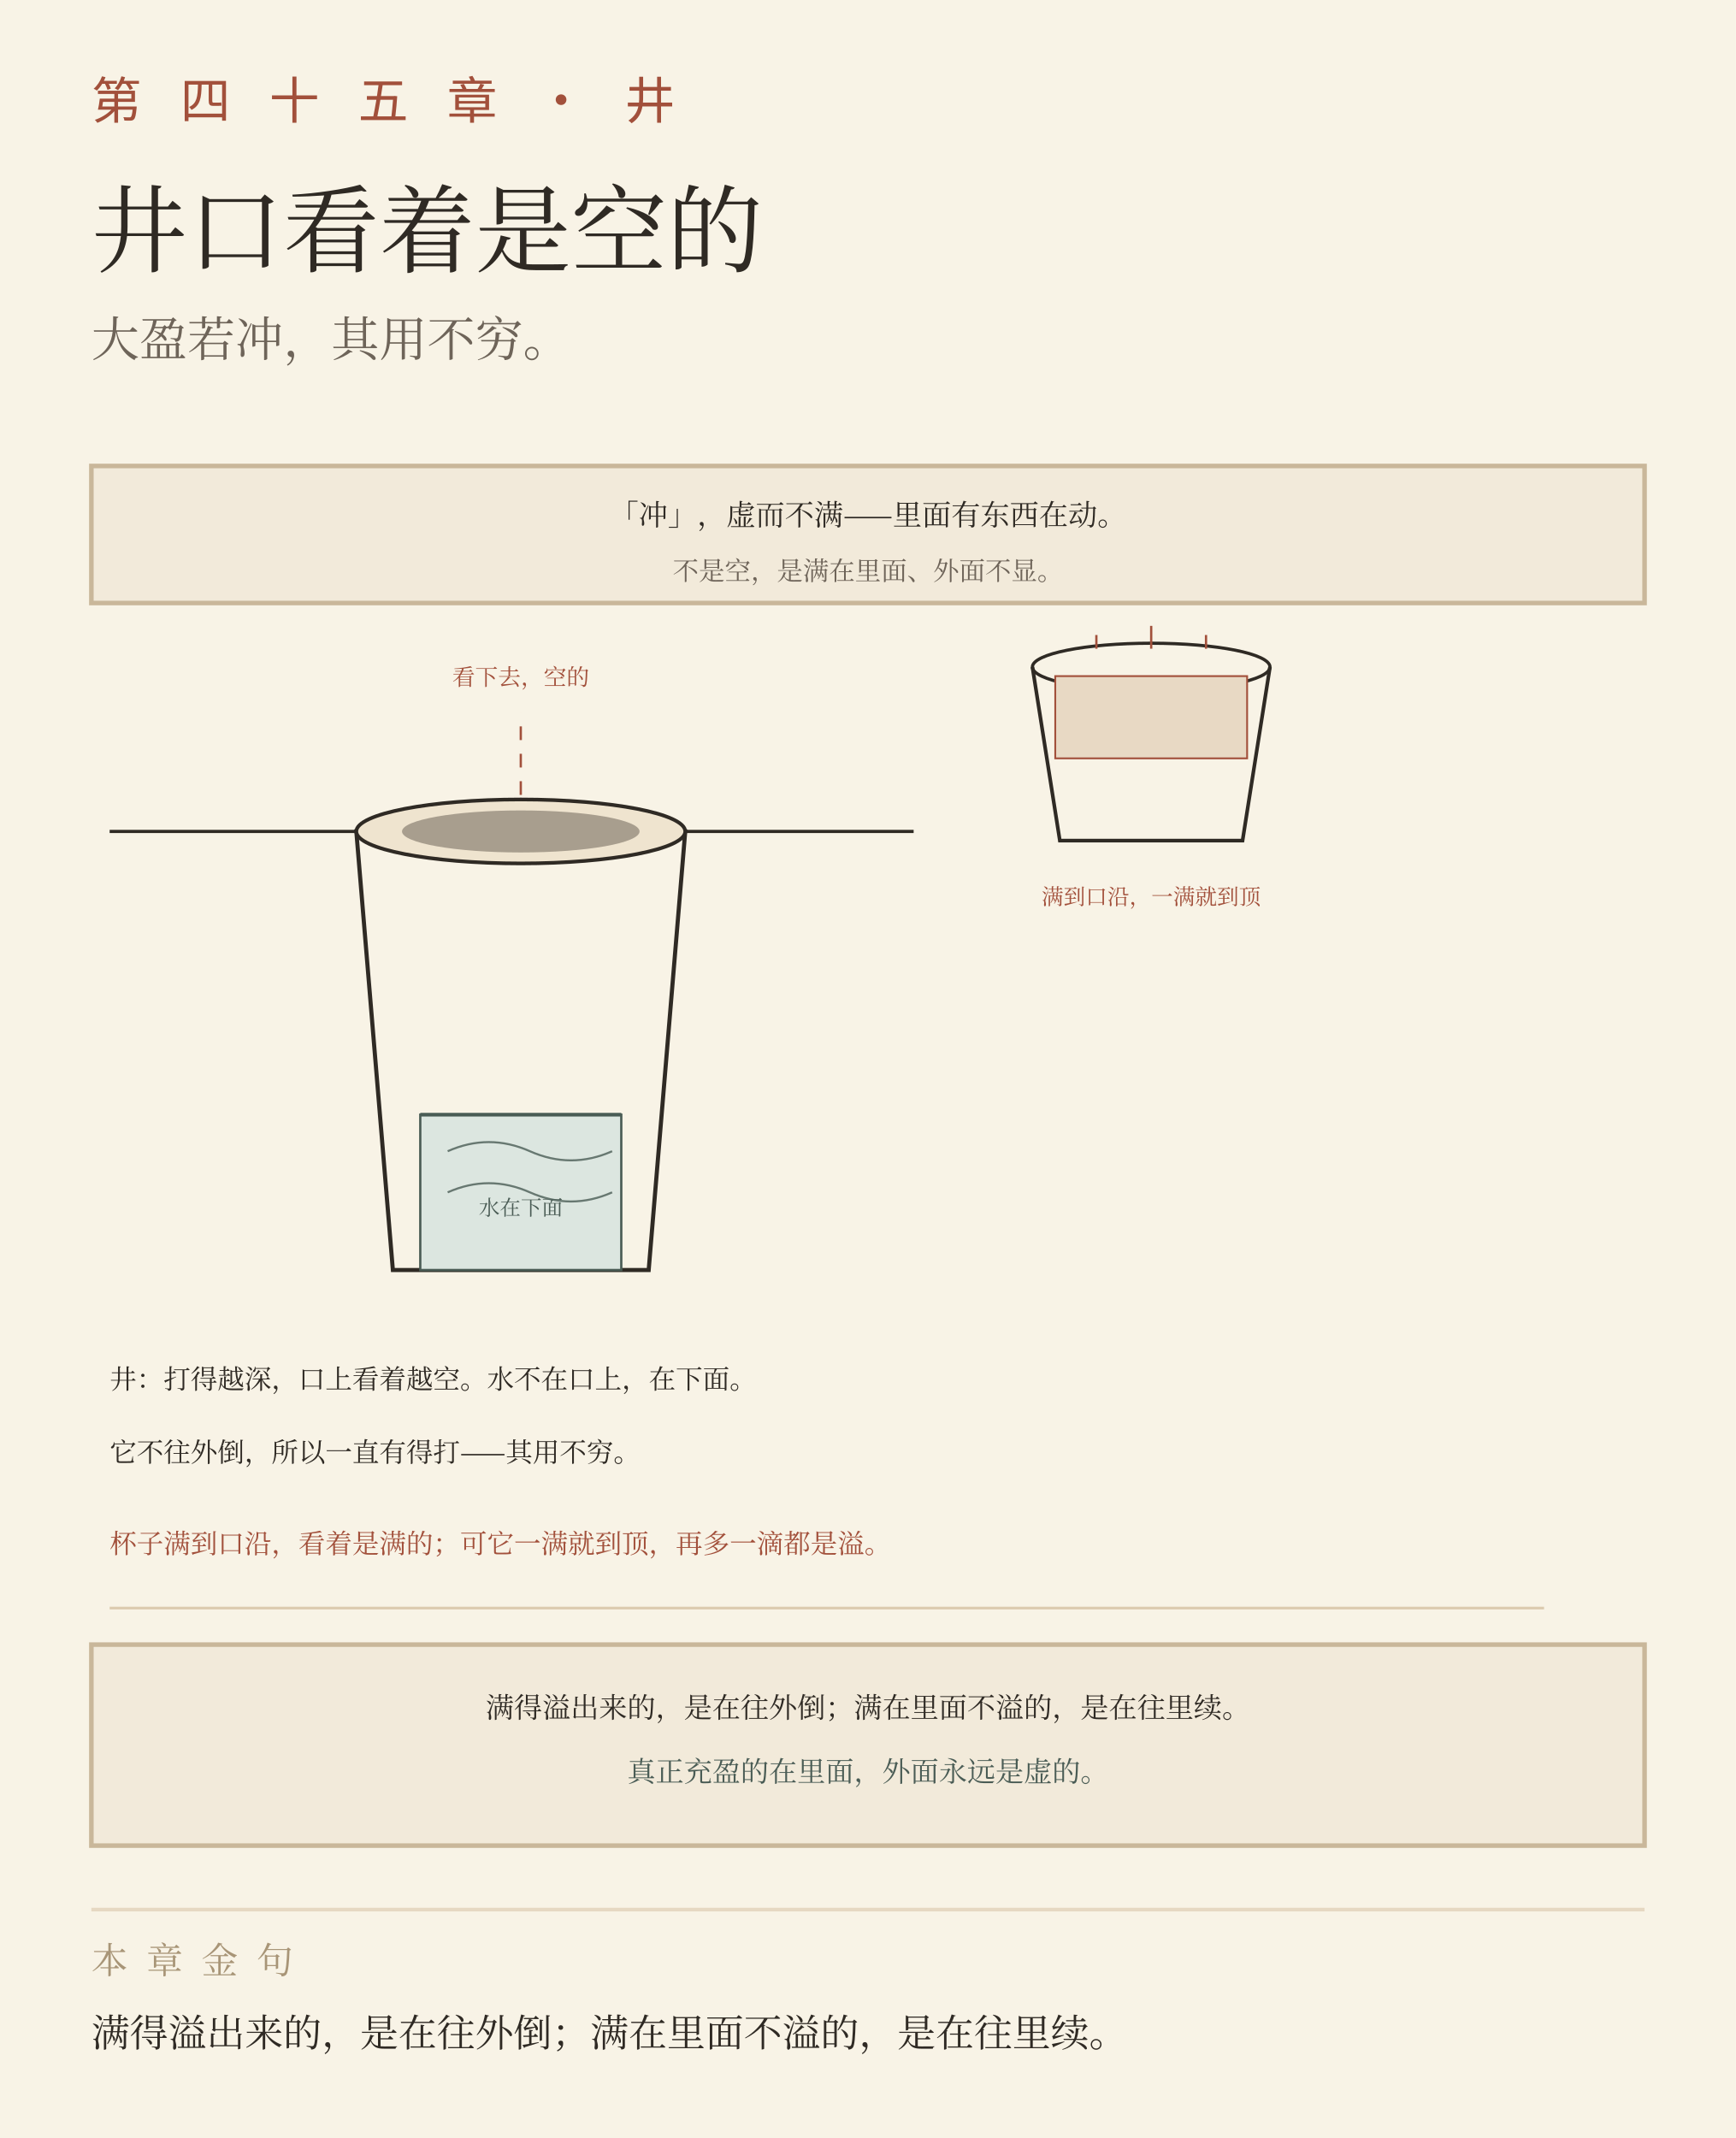
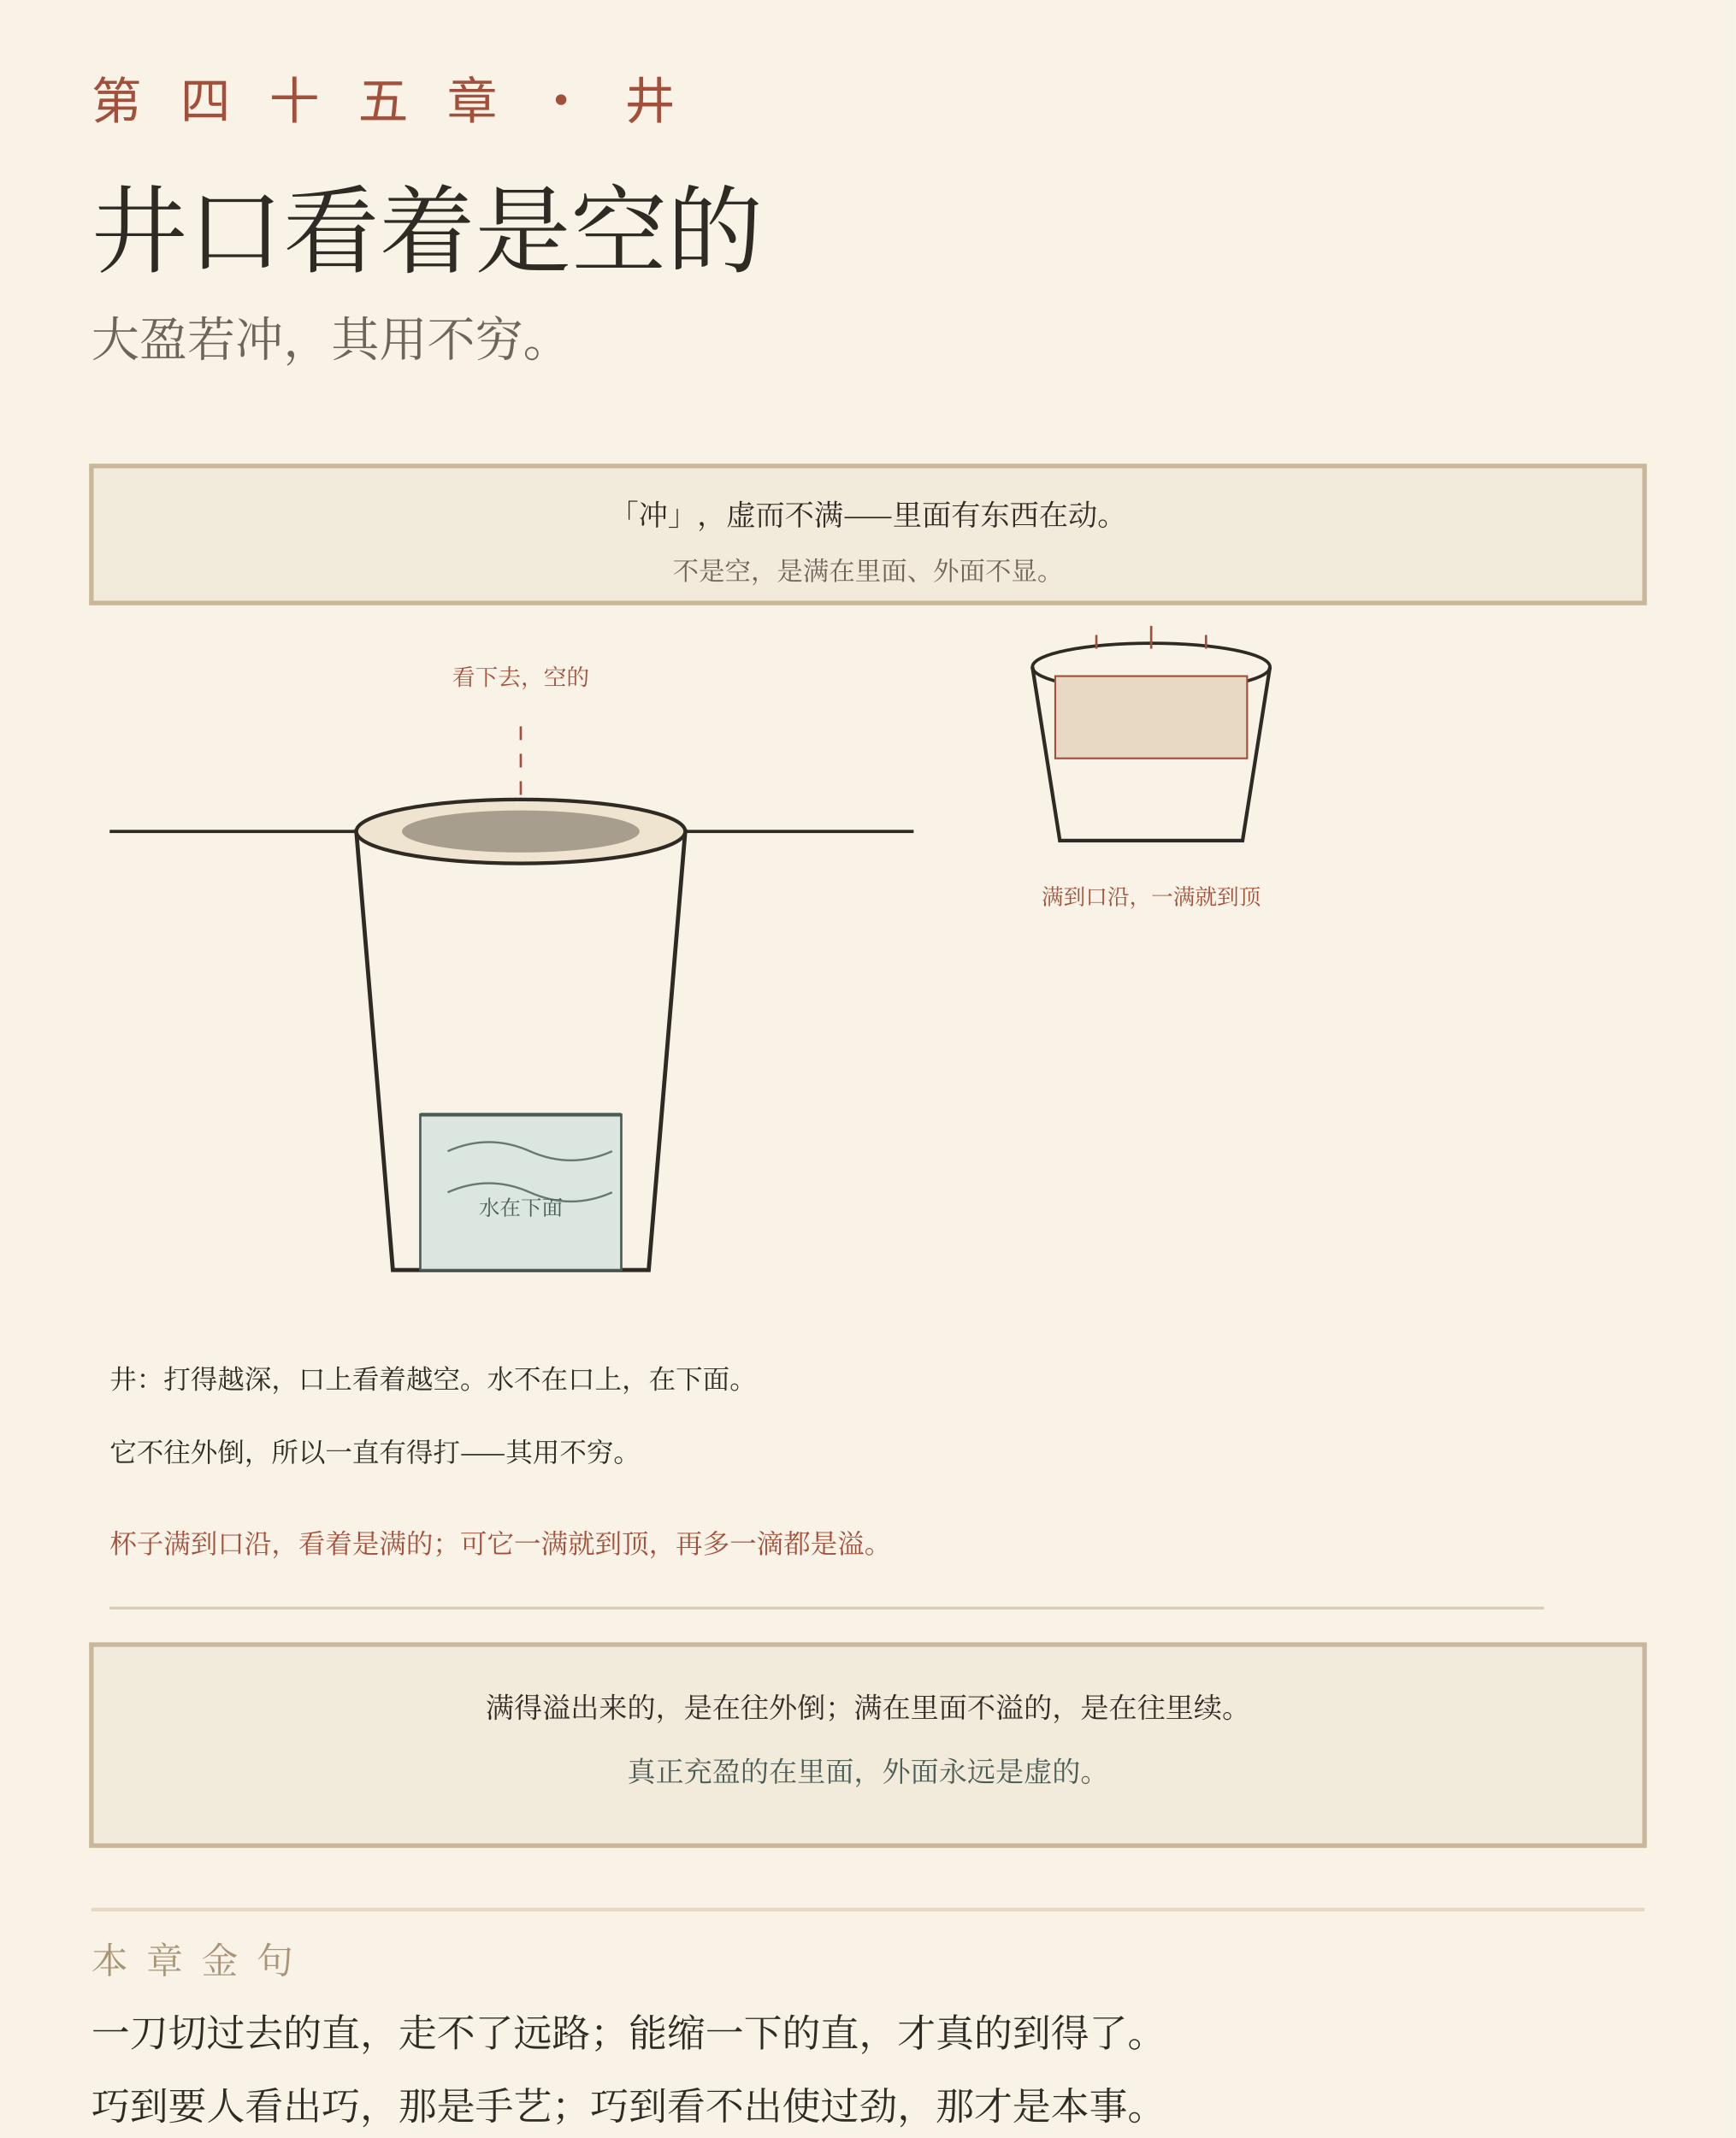
<svg xmlns="http://www.w3.org/2000/svg" viewBox="0 0 380 468" role="img" aria-label="越深的井，看下去越像空的" font-family="'Noto Serif CJK SC','Noto Serif SC','Songti SC',serif">
  <defs>
    <marker id="arr" viewBox="0 0 10 10" refX="9" refY="5" markerWidth="6" markerHeight="6" orient="auto">
      <path d="M0 0 L10 5 L0 10 z" fill="#6E6459" />
    </marker>
    <marker id="arr2" viewBox="0 0 10 10" refX="9" refY="5" markerWidth="6" markerHeight="6" orient="auto">
      <path d="M0 0 L10 5 L0 10 z" fill="#4A5C55" />
    </marker>
    <marker id="arrL" viewBox="0 0 10 10" refX="1" refY="5" markerWidth="6" markerHeight="6" orient="auto">
      <path d="M10 0 L0 5 L10 10 z" fill="#4A5C55" />
    </marker>
    <marker id="arrS" viewBox="0 0 10 10" refX="9" refY="5" markerWidth="6" markerHeight="6" orient="auto">
      <path d="M0 0 L10 5 L0 10 z" fill="#A2503B" />
    </marker>
  </defs>
  <rect x="0" y="0" width="380" height="468" fill="#F8F3E6" />
  <text x="20" y="26" font-size="11" fill="#A2503B" font-family="'Noto Sans CJK SC','Noto Sans SC',sans-serif" letter-spacing="3">第 四 十 五 章 · 井</text>
  <text x="20" y="58" font-size="21" fill="#2F2A24">井口看着是空的</text>
  <text x="20" y="78" font-size="10.5" fill="#6E6459">大盈若冲，其用不穷。</text>
  <rect x="20" y="102" width="340" height="30" fill="#F2EADA" stroke="#C9B79A" stroke-width="1.0" />
  <text x="190" y="115" font-size="6.4" fill="#2F2A24" text-anchor="middle">「冲」，虚而不满——里面有东西在动。</text>
  <text x="190" y="127" font-size="5.7" fill="#6E6459" text-anchor="middle">不是空，是满在里面、外面不显。</text>
  <line x1="24" y1="182" x2="200" y2="182" stroke="#2F2A24" stroke-width="0.7" />
  <path d="M78,182 L86,278 L142,278 L150,182 Z" fill="none" stroke="#2F2A24" stroke-width="0.9" />
  <path d="M92,278 L92,244 L136,244 L136,278 Z" fill="#DCE6E0" stroke="#4A5C55" stroke-width="0.5" />
  <line x1="92" y1="244" x2="136" y2="244" stroke="#4A5C55" stroke-width="0.8" />
  <path d="M98,252 q9,-4 18,0 q9,4 18,0" fill="none" stroke="#4A5C55" stroke-width="0.45" opacity="0.8" />
  <path d="M98,261 q9,-4 18,0 q9,4 18,0" fill="none" stroke="#4A5C55" stroke-width="0.45" opacity="0.8" />
  <text x="114" y="266" font-size="4.6" fill="#4A5C55" text-anchor="middle">水在下面</text>
  <ellipse cx="114" cy="182" rx="36" ry="7" fill="#EFE4CF" stroke="#2F2A24" stroke-width="0.8" />
  <ellipse cx="114" cy="182" rx="26" ry="4.6" fill="#6E6459" opacity="0.55" />
  <line x1="114" y1="174" x2="114" y2="156" stroke="#A2503B" stroke-width="0.5" stroke-dasharray="3 3" />
  <text x="114" y="150" font-size="5.0" fill="#A2503B" text-anchor="middle">看下去，空的</text>
  <path d="M226,146 L232,184 L272,184 L278,146" fill="none" stroke="#2F2A24" stroke-width="0.8" />
  <ellipse cx="252" cy="146" rx="26" ry="5.2" fill="none" stroke="#2F2A24" stroke-width="0.7" />
  <rect x="231" y="148" width="42" height="18" fill="#E8D9C4" stroke="#A2503B" stroke-width="0.4" />
  <path d="M240,142 v-3 M252,142 v-5 M264,142 v-3" fill="none" stroke="#A2503B" stroke-width="0.5" />
  <text x="252" y="198" font-size="4.8" fill="#A2503B" text-anchor="middle">满到口沿，一满就到顶</text>
  <text x="24" y="304" font-size="5.9" fill="#2F2A24">井：打得越深，口上看着越空。水不在口上，在下面。</text>
  <text x="24" y="320" font-size="5.9" fill="#2F2A24">它不往外倒，所以一直有得打——其用不穷。</text>
  <text x="24" y="340" font-size="5.9" fill="#A2503B">杯子满到口沿，看着是满的；可它一满就到顶，再多一滴都是溢。</text>
  <line x1="24" y1="352" x2="338" y2="352" stroke="#DCCBB0" stroke-width="0.6" />
  <rect x="20" y="360" width="340" height="44" fill="#F2EADA" stroke="#C9B79A" stroke-width="1.0" />
  <text x="190" y="376" font-size="6.2" fill="#2F2A24" text-anchor="middle">满得溢出来的，是在往外倒；满在里面不溢的，是在往里续。</text>
  <text x="190" y="390" font-size="6.2" fill="#4A5C55" text-anchor="middle">真正充盈的在里面，外面永远是虚的。</text>
  <line x1="20" y1="418" x2="360" y2="418" stroke="#E6D8C2" stroke-width="0.8" />
  <text x="20" y="432" font-size="8.0" fill="#A89577" letter-spacing="1">本 章 金 句</text>
-   <text x="20" y="448" font-size="8.4" fill="#2F2A24">满得溢出来的，是在往外倒；满在里面不溢的，是在往里续。</text>
+   <text x="20" y="448" font-size="8.4" fill="#2F2A24">一刀切过去的直，走不了远路；能缩一下的直，才真的到得了。</text>
+   <text x="20" y="464" font-size="8.4" fill="#2F2A24">巧到要人看出巧，那是手艺；巧到看不出使过劲，那才是本事。</text>
</svg>
